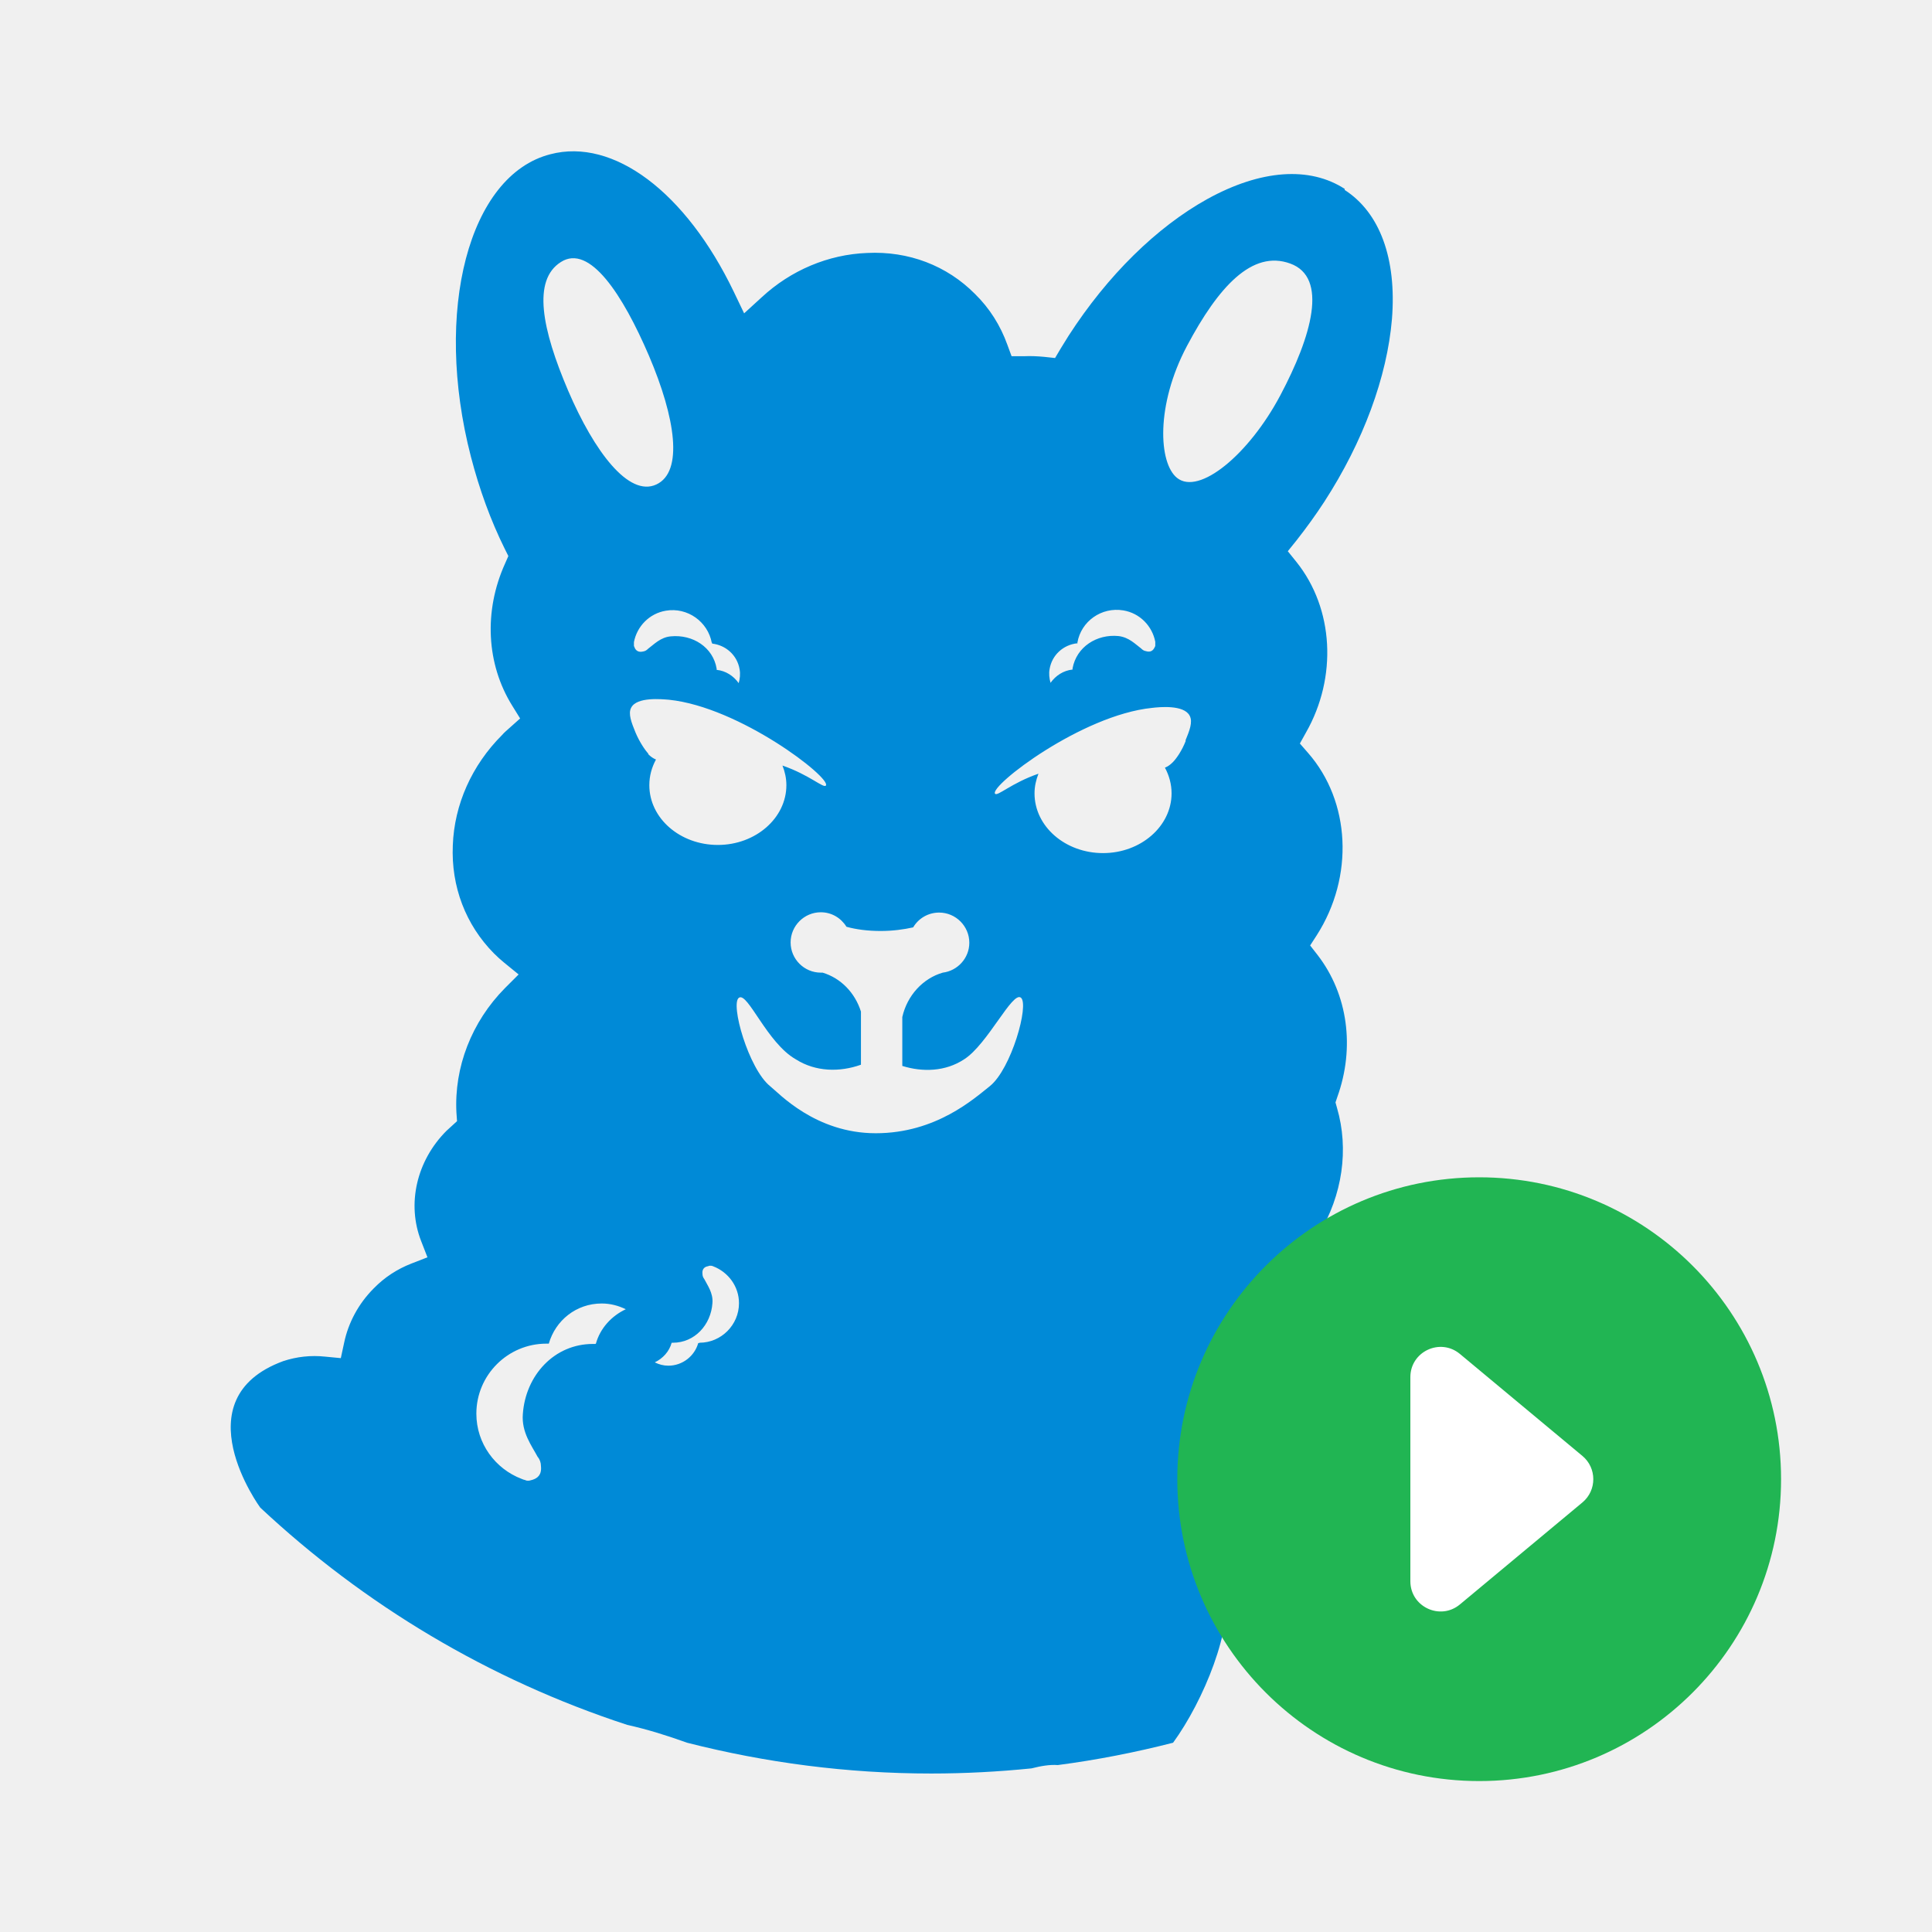
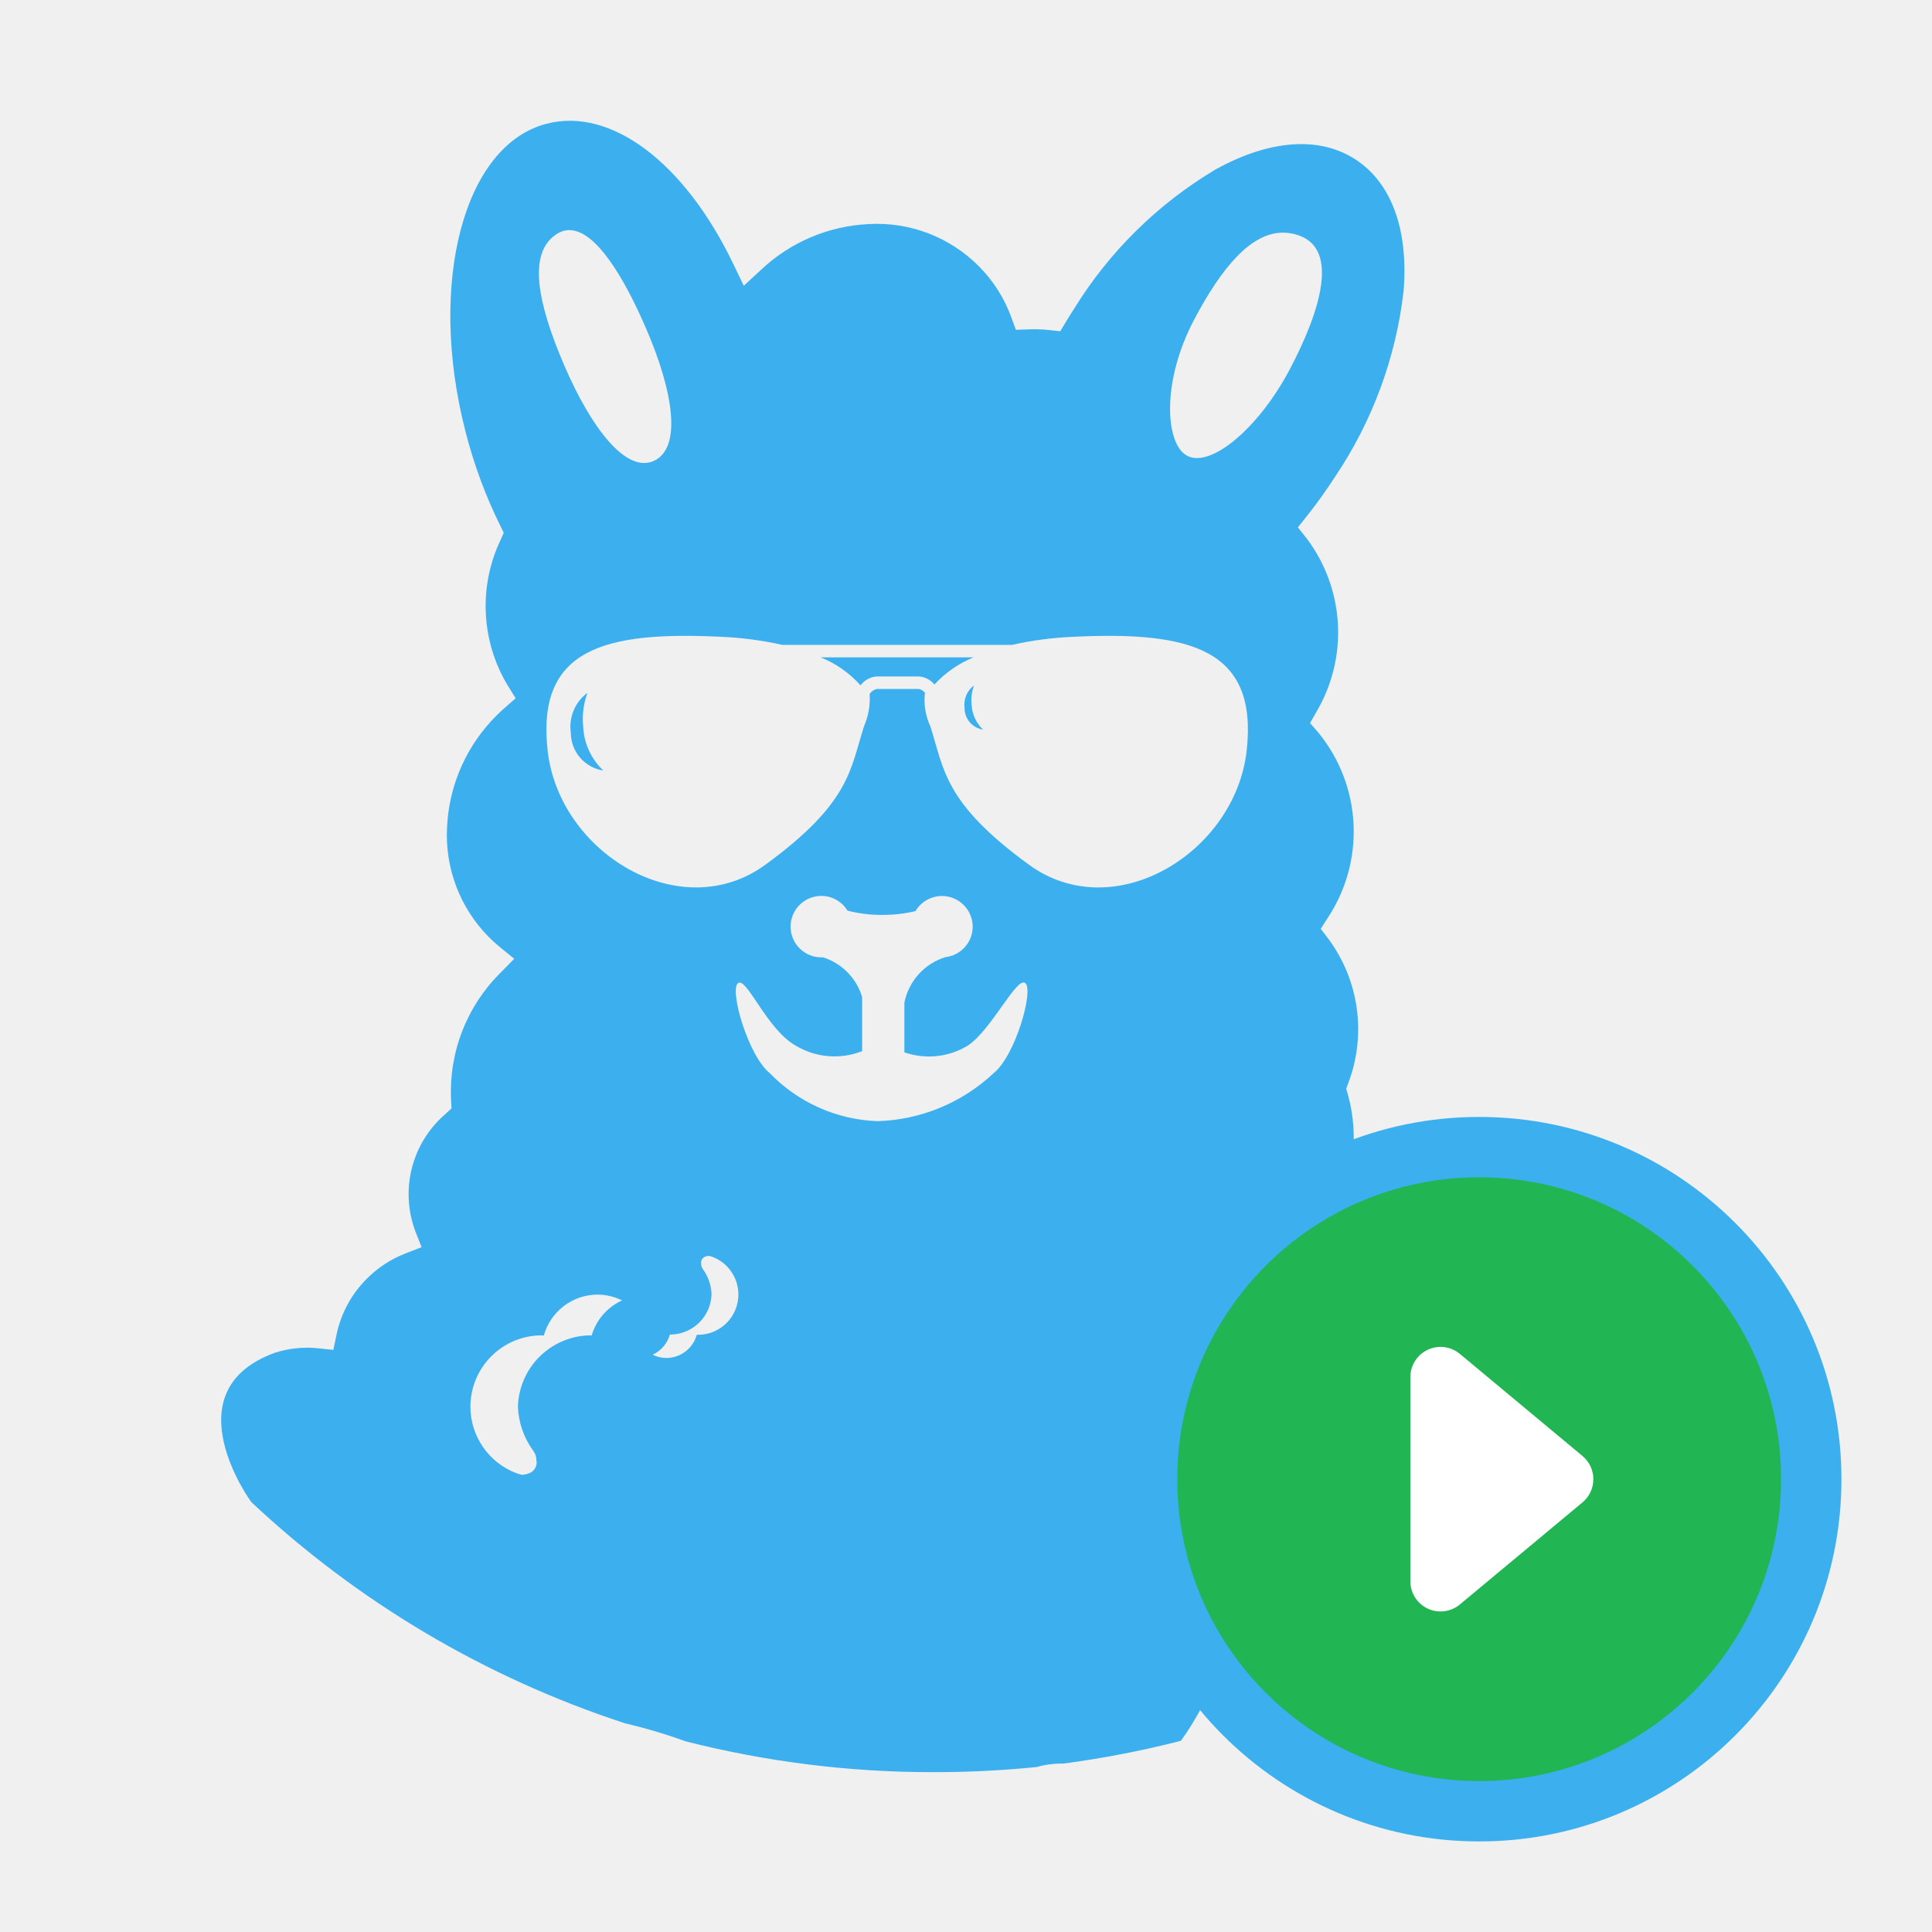
<svg xmlns="http://www.w3.org/2000/svg" viewBox="0 0 64 64">
-   <g>
-     <path d="M44.55,6.26c-1.17-.76-2.79-.64-4.55.33-1.68.93-3.31,2.53-4.6,4.53-.09.14-.17.28-.26.42l-.19.32-.37-.04c-.22-.02-.44-.03-.65-.02h-.42s-.14-.38-.14-.38c-.23-.64-.59-1.21-1.07-1.68-.93-.94-2.2-1.43-3.58-1.36-1.28.05-2.52.57-3.49,1.47l-.58.53-.34-.71c-1.59-3.31-3.99-5.11-6.08-4.56-2.7.69-3.88,5.19-2.63,10.02.28,1.08.65,2.1,1.12,3.05l.12.24-.11.25c-.71,1.57-.62,3.33.24,4.71l.26.42-.37.33c-.08.07-.16.14-.23.22-1,1-1.58,2.3-1.63,3.65-.06,1.37.43,2.64,1.36,3.58.11.11.22.21.33.3l.49.4-.45.45c-1.11,1.12-1.69,2.63-1.61,4.13l.02.28-.35.32c-.99.99-1.32,2.42-.84,3.65l.21.54-.54.21c-.46.18-.88.45-1.24.82-.5.5-.84,1.13-.98,1.8l-.11.51-.52-.05c-.47-.05-.94,0-1.39.15-3.4,1.25-.76,4.85-.76,4.85,3.44,3.22,7.57,5.7,12.16,7.2.68.15,1.34.36,1.98.59,2.59.66,5.3,1.02,8.09,1.02,1.12,0,2.23-.06,3.32-.17.31-.08.61-.13.87-.11,1.3-.17,2.57-.42,3.82-.74,1.01-1.39,2-3.79,1.74-5.19l-.06-.34.27-.22c.15-.12.29-.25.42-.38,1.28-1.28,1.86-3.06,1.55-4.75l-.05-.25.15-.2c1.1-1.48,1.39-3.4.76-5.01l-.1-.27.15-.24c.78-1.29,1-2.81.6-4.18l-.05-.18.06-.18c.59-1.64.35-3.4-.65-4.7l-.25-.32.22-.34c1.24-1.94,1.12-4.43-.29-6.04l-.27-.31.2-.36c1.05-1.84.92-4.11-.31-5.65l-.29-.36.29-.36c.33-.42.64-.85.92-1.28,1.29-1.99,2.08-4.14,2.24-6.05.16-2-.4-3.53-1.57-4.28ZM35.69,21.33s0-.03,0-.04c.12-.71.8-1.19,1.52-1.07.55.09.96.52,1.06,1.04,0,.02,0,.05,0,.07,0,.01,0,.03,0,.04,0,0,0,.01,0,.02,0,.02-.02.05-.03.07,0,0,0,0,0,0-.04.08-.12.16-.28.11-.07-.01-.12-.05-.16-.09-.19-.14-.4-.37-.75-.41-.72-.07-1.39.36-1.52,1.07,0,.01,0,.03,0,.04-.3.03-.56.2-.73.44-.04-.15-.06-.3-.03-.46.08-.47.46-.8.91-.85ZM23.59,21.28s0,.03,0,.04c.45.05.83.38.91.85.03.16.01.32-.03.46-.17-.24-.43-.41-.73-.44,0-.01,0-.03,0-.04-.12-.71-.79-1.14-1.52-1.07-.34.03-.56.27-.75.41-.04.04-.09.08-.16.09-.16.04-.24-.03-.28-.11,0,0,0,0,0,0-.01-.03-.02-.05-.03-.07,0,0,0-.01,0-.02,0-.01,0-.03,0-.04,0-.02,0-.05,0-.07.1-.52.51-.95,1.06-1.04.71-.12,1.39.36,1.52,1.07ZM19.72,44.52s-.05,0-.08,0c-1.28,0-2.23,1.04-2.32,2.32-.05.61.3,1.06.49,1.42.07.08.11.19.11.31.03.29-.12.4-.28.45,0,0,0,0,0,0-.05.01-.09.03-.13.03-.01,0-.03,0-.04,0-.03,0-.05-.01-.07-.02-.04-.01-.08-.02-.12-.04-.87-.33-1.5-1.17-1.5-2.16,0-1.28,1.04-2.32,2.32-2.32.03,0,.05,0,.08,0,.22-.77.91-1.33,1.75-1.33.29,0,.55.07.8.19-.47.22-.85.63-.99,1.14ZM18.82,12.94c-.87-2.04-1.19-3.66-.24-4.26.95-.61,2.05,1.08,2.92,3.11.87,2.04,1.15,3.84.24,4.26-.91.42-2.05-1.08-2.92-3.11ZM21.48,24.97c-.12-.13-.3-.4-.43-.71-.13-.32-.25-.62-.14-.82.19-.36,1-.28,1.25-.26,2.34.24,5.37,2.58,5.2,2.84-.07.11-.54-.35-1.44-.66.08.2.13.42.13.65,0,1.09-1.02,1.98-2.27,1.98s-2.27-.88-2.27-1.98c0-.31.08-.59.22-.85-.1-.04-.18-.1-.26-.18ZM23.17,44.49s-.03,0-.04,0c-.12.43-.52.75-.99.75-.16,0-.31-.04-.45-.11.27-.13.48-.36.56-.65.01,0,.03,0,.04,0,.72,0,1.26-.59,1.31-1.31.03-.34-.17-.6-.27-.8-.04-.05-.06-.11-.06-.17-.02-.16.07-.23.16-.25,0,0,0,0,0,0,.03,0,.05-.02.07-.02,0,0,.01,0,.02,0,.01,0,.03,0,.04,0,.02,0,.05.01.07.02.49.19.85.66.85,1.22,0,.72-.59,1.31-1.31,1.31ZM32.79,35.98c-.52.41-1.78,1.56-3.78,1.56s-3.21-1.33-3.5-1.56c-.71-.57-1.33-2.74-1.03-2.93.29-.19.93,1.5,1.88,2.04.66.42,1.46.43,2.16.18v-1.76c-.2-.63-.67-1.11-1.27-1.29-.02,0-.04,0-.06,0-.55,0-1-.45-1-1s.45-1,1-1c.36,0,.67.19.85.48.32.09.71.14,1.13.14.4,0,.77-.05,1.08-.12.17-.29.49-.49.86-.49.55,0,1,.45,1,1,0,.51-.39.93-.88.99-.66.19-1.18.76-1.34,1.47v1.62c.67.21,1.43.19,2.05-.22.78-.5,1.6-2.27,1.88-2.04s-.32,2.36-1.03,2.93ZM39.28,24.54c-.12.31-.3.58-.43.71-.08.08-.16.14-.26.18.14.26.22.55.22.85,0,1.09-1.02,1.98-2.27,1.98s-2.27-.88-2.27-1.98c0-.23.05-.44.13-.65-.9.31-1.37.77-1.44.66-.17-.26,2.86-2.6,5.2-2.84.25-.03,1.06-.11,1.25.26.11.21-.01.5-.14.82ZM42.41,13.1c-1.04,1.96-2.69,3.32-3.42,2.73-.61-.49-.71-2.41.33-4.37,1.04-1.96,2.16-3.19,3.42-2.73,1.27.46.71,2.41-.33,4.37Z" fill="#008ad7" />
-   </g>
-   <path d="m49,39c-5.52,0-10,4.48-10,10s4.48,10,10,10,10-4.48,10-10-4.48-10-10-10Z" fill="#21b553" />
-   <path d="m52.42,48.23l-4.06-3.38c-.65-.54-1.64-.08-1.64.77v6.76c0,.85.99,1.31,1.64.77l4.06-3.38c.48-.4.48-1.14,0-1.54Z" fill="#fff" />
+   <path d="M22.713 57.684C22.053 57.445 21.38 57.245 20.697 57.084C16.085 55.577 11.861 53.075 8.322 49.756C8.322 49.756 5.634 46.086 9.094 44.816C9.551 44.667 10.034 44.614 10.512 44.661L11.042 44.717L11.152 44.194C11.3 43.498 11.648 42.861 12.152 42.359C12.511 41.998 12.941 41.715 13.414 41.529L13.965 41.314L13.75 40.764C13.517 40.128 13.473 39.438 13.624 38.778C13.775 38.117 14.114 37.515 14.601 37.044L14.957 36.716L14.942 36.431C14.905 35.654 15.031 34.879 15.313 34.154C15.595 33.429 16.026 32.772 16.578 32.225L17.034 31.762L16.534 31.352C16.415 31.256 16.302 31.152 16.195 31.043C15.722 30.567 15.354 29.997 15.116 29.37C14.877 28.742 14.772 28.072 14.809 27.402C14.873 25.997 15.466 24.668 16.469 23.682C16.544 23.607 16.623 23.534 16.703 23.463L17.082 23.131L16.817 22.704C16.384 21.986 16.136 21.172 16.094 20.334C16.051 19.497 16.216 18.662 16.574 17.904L16.687 17.65L16.565 17.4C16.077 16.409 15.694 15.37 15.421 14.3C14.156 9.382 15.359 4.807 18.104 4.1C20.228 3.542 22.671 5.37 24.292 8.745L24.638 9.466L25.226 8.923C26.193 8.017 27.452 7.485 28.776 7.423C29.447 7.384 30.118 7.487 30.745 7.727C31.373 7.966 31.943 8.336 32.417 8.811C32.902 9.295 33.274 9.88 33.506 10.525L33.652 10.925L34.083 10.91C34.306 10.901 34.529 10.909 34.75 10.933L35.123 10.973L35.316 10.651C35.403 10.506 35.493 10.363 35.583 10.224C36.75 8.333 38.356 6.752 40.264 5.615C42.056 4.624 43.7 4.504 44.896 5.278C46.092 6.052 46.66 7.599 46.496 9.64C46.243 11.847 45.462 13.96 44.22 15.802C43.934 16.244 43.62 16.683 43.287 17.102L42.994 17.471L43.288 17.839C43.904 18.658 44.263 19.642 44.32 20.665C44.376 21.688 44.127 22.705 43.605 23.587L43.397 23.952L43.673 24.269C44.376 25.127 44.784 26.188 44.838 27.296C44.892 28.403 44.589 29.499 43.973 30.421L43.751 30.769L44.002 31.097C44.505 31.775 44.83 32.57 44.945 33.407C45.06 34.243 44.962 35.096 44.661 35.885L44.595 36.067L44.649 36.252C44.848 36.965 44.896 37.711 44.792 38.444C44.687 39.177 44.432 39.88 44.042 40.509L43.891 40.758L43.997 41.03C44.306 41.877 44.398 42.788 44.262 43.679C44.127 44.571 43.769 45.413 43.222 46.13L43.068 46.335L43.115 46.589C43.261 47.463 43.194 48.359 42.918 49.201C42.642 50.043 42.167 50.806 41.532 51.424C41.395 51.561 41.251 51.691 41.1 51.813L40.825 52.033L40.89 52.379C41.155 53.813 40.144 56.254 39.119 57.667C37.837 57.995 36.538 58.247 35.226 58.421C34.927 58.415 34.628 58.454 34.34 58.535C33.218 58.648 32.092 58.705 30.964 58.705C28.182 58.712 25.41 58.369 22.713 57.684ZM15.583 46.601C15.584 47.079 15.73 47.545 16.002 47.938C16.274 48.331 16.658 48.632 17.105 48.801C17.147 48.817 17.191 48.827 17.234 48.841C17.259 48.849 17.284 48.854 17.31 48.857C17.323 48.857 17.338 48.849 17.351 48.848C17.397 48.844 17.442 48.834 17.486 48.818C17.584 48.794 17.668 48.733 17.721 48.647C17.773 48.562 17.79 48.459 17.768 48.361C17.767 48.247 17.727 48.137 17.657 48.048C17.351 47.625 17.177 47.121 17.157 46.6C17.174 45.978 17.428 45.386 17.868 44.946C18.308 44.507 18.9 44.252 19.522 44.235C19.548 44.235 19.571 44.242 19.598 44.243C19.672 43.988 19.801 43.751 19.975 43.55C20.149 43.349 20.365 43.188 20.607 43.078C20.355 42.953 20.078 42.887 19.797 42.885C19.392 42.886 18.999 43.019 18.677 43.264C18.355 43.509 18.123 43.853 18.015 44.243C17.989 44.243 17.966 44.235 17.939 44.235C17.312 44.237 16.712 44.488 16.271 44.933C15.829 45.377 15.582 45.978 15.583 46.605V46.601ZM21.618 44.876C21.76 44.947 21.916 44.984 22.075 44.985C22.304 44.984 22.526 44.909 22.707 44.77C22.889 44.632 23.02 44.437 23.081 44.217C23.095 44.217 23.11 44.217 23.123 44.217C23.299 44.217 23.473 44.183 23.635 44.116C23.797 44.049 23.944 43.95 24.069 43.826C24.193 43.702 24.291 43.555 24.358 43.393C24.426 43.23 24.46 43.057 24.46 42.881C24.46 42.611 24.378 42.347 24.224 42.124C24.07 41.901 23.853 41.731 23.6 41.635C23.578 41.626 23.552 41.62 23.529 41.612C23.515 41.608 23.5 41.605 23.485 41.603C23.478 41.602 23.47 41.602 23.463 41.603C23.437 41.605 23.412 41.611 23.387 41.619C23.332 41.633 23.285 41.667 23.255 41.716C23.226 41.764 23.216 41.822 23.229 41.877C23.23 41.941 23.252 42.003 23.292 42.053C23.463 42.293 23.56 42.578 23.571 42.873C23.561 43.224 23.417 43.559 23.168 43.807C22.92 44.056 22.585 44.199 22.234 44.209C22.219 44.209 22.206 44.209 22.191 44.209C22.15 44.354 22.078 44.489 21.979 44.604C21.881 44.719 21.759 44.812 21.622 44.875L21.618 44.876ZM24.451 32.566C24.151 32.766 24.775 34.966 25.501 35.551C26.439 36.521 27.716 37.091 29.064 37.14C30.498 37.098 31.868 36.533 32.914 35.551C33.641 34.967 34.251 32.799 33.965 32.566C33.679 32.333 32.843 34.129 32.052 34.641C31.741 34.829 31.392 34.947 31.03 34.984C30.668 35.022 30.302 34.98 29.959 34.86V33.21C30.03 32.86 30.194 32.535 30.434 32.27C30.674 32.005 30.98 31.81 31.322 31.705C31.569 31.677 31.797 31.558 31.963 31.373C32.129 31.188 32.221 30.948 32.222 30.699C32.222 30.565 32.196 30.433 32.144 30.309C32.093 30.186 32.018 30.073 31.924 29.979C31.829 29.884 31.716 29.809 31.593 29.758C31.469 29.707 31.337 29.681 31.203 29.681C31.026 29.681 30.852 29.727 30.699 29.815C30.545 29.903 30.417 30.029 30.327 30.181C29.967 30.267 29.597 30.31 29.227 30.307C28.838 30.311 28.451 30.263 28.074 30.166C27.984 30.017 27.857 29.894 27.705 29.809C27.554 29.723 27.383 29.678 27.209 29.678C27.075 29.678 26.943 29.704 26.819 29.755C26.695 29.806 26.583 29.881 26.488 29.975C26.393 30.07 26.318 30.182 26.267 30.306C26.215 30.43 26.189 30.562 26.189 30.696C26.189 30.83 26.215 30.962 26.267 31.086C26.318 31.21 26.393 31.322 26.488 31.416C26.583 31.511 26.695 31.586 26.819 31.637C26.943 31.688 27.075 31.714 27.209 31.714C27.228 31.714 27.245 31.714 27.266 31.714C27.573 31.811 27.851 31.981 28.076 32.211C28.302 32.44 28.468 32.721 28.559 33.03V34.821C28.203 34.961 27.819 35.018 27.438 34.986C27.056 34.954 26.687 34.835 26.359 34.638C25.445 34.122 24.814 32.547 24.495 32.547C24.479 32.549 24.465 32.555 24.452 32.565L24.451 32.566ZM29.721 22.823H30.433C30.515 22.838 30.589 22.883 30.64 22.949C30.596 23.328 30.657 23.712 30.818 24.058C31.278 25.491 31.265 26.59 34.084 28.644C36.903 30.698 40.913 28.258 41.297 24.87C41.681 21.482 39.41 20.905 35.527 21.096C34.854 21.125 34.184 21.214 33.527 21.362H25.912C25.255 21.214 24.585 21.125 23.912 21.096C20.03 20.904 17.76 21.482 18.142 24.87C18.524 28.258 22.542 30.697 25.356 28.644C28.17 26.591 28.162 25.49 28.622 24.058C28.768 23.721 28.832 23.354 28.808 22.987C28.864 22.904 28.95 22.846 29.047 22.823H29.721ZM18.443 7.753C17.474 8.37 17.798 10.021 18.688 12.095C19.578 14.169 20.741 15.695 21.665 15.265C22.589 14.835 22.311 12.997 21.42 10.923C20.656 9.14 19.72 7.623 18.86 7.623C18.711 7.625 18.567 7.67 18.443 7.753ZM39.559 10.586C38.504 12.586 38.602 14.533 39.228 15.033C39.974 15.633 41.66 14.249 42.715 12.254C43.77 10.259 44.336 8.277 43.046 7.806C42.873 7.741 42.689 7.707 42.504 7.706C41.433 7.705 40.464 8.874 39.559 10.585V10.586ZM18.909 24.273C18.873 24.023 18.905 23.768 19.003 23.535C19.1 23.302 19.258 23.099 19.461 22.949C19.329 23.307 19.28 23.69 19.319 24.07C19.343 24.623 19.583 25.145 19.986 25.524C19.686 25.479 19.413 25.328 19.215 25.098C19.017 24.868 18.909 24.575 18.909 24.272V24.273ZM31.953 23.457C31.933 23.315 31.951 23.17 32.006 23.038C32.061 22.905 32.151 22.79 32.266 22.704C32.191 22.907 32.164 23.125 32.186 23.341C32.2 23.655 32.336 23.952 32.564 24.169C32.394 24.143 32.238 24.057 32.126 23.926C32.013 23.795 31.952 23.628 31.952 23.456L31.953 23.457ZM27.181 21.775H32.255C31.76 21.974 31.316 22.282 30.955 22.675C30.891 22.597 30.811 22.533 30.722 22.487C30.632 22.441 30.534 22.414 30.433 22.408H29.046C28.94 22.416 28.837 22.446 28.744 22.497C28.651 22.547 28.569 22.617 28.505 22.702C28.141 22.294 27.688 21.976 27.18 21.774L27.181 21.775Z" fill="#3cafef" />
+   <circle cx="49" cy="49" r="12" fill="#3cafef" stroke-width="0" />
+   <path d="M49,39A10,10,0,1,0,59,49,10,10,0,0,0,49,39Z" fill="#21b553" />
+   <path d="M52.42,48.23l-4.06-3.38a1,1,0,0,0-1.64.77v6.76a1,1,0,0,0,1.64.77l4.06-3.38a1,1,0,0,0,0-1.54Z" fill="#fff" />
</svg>
